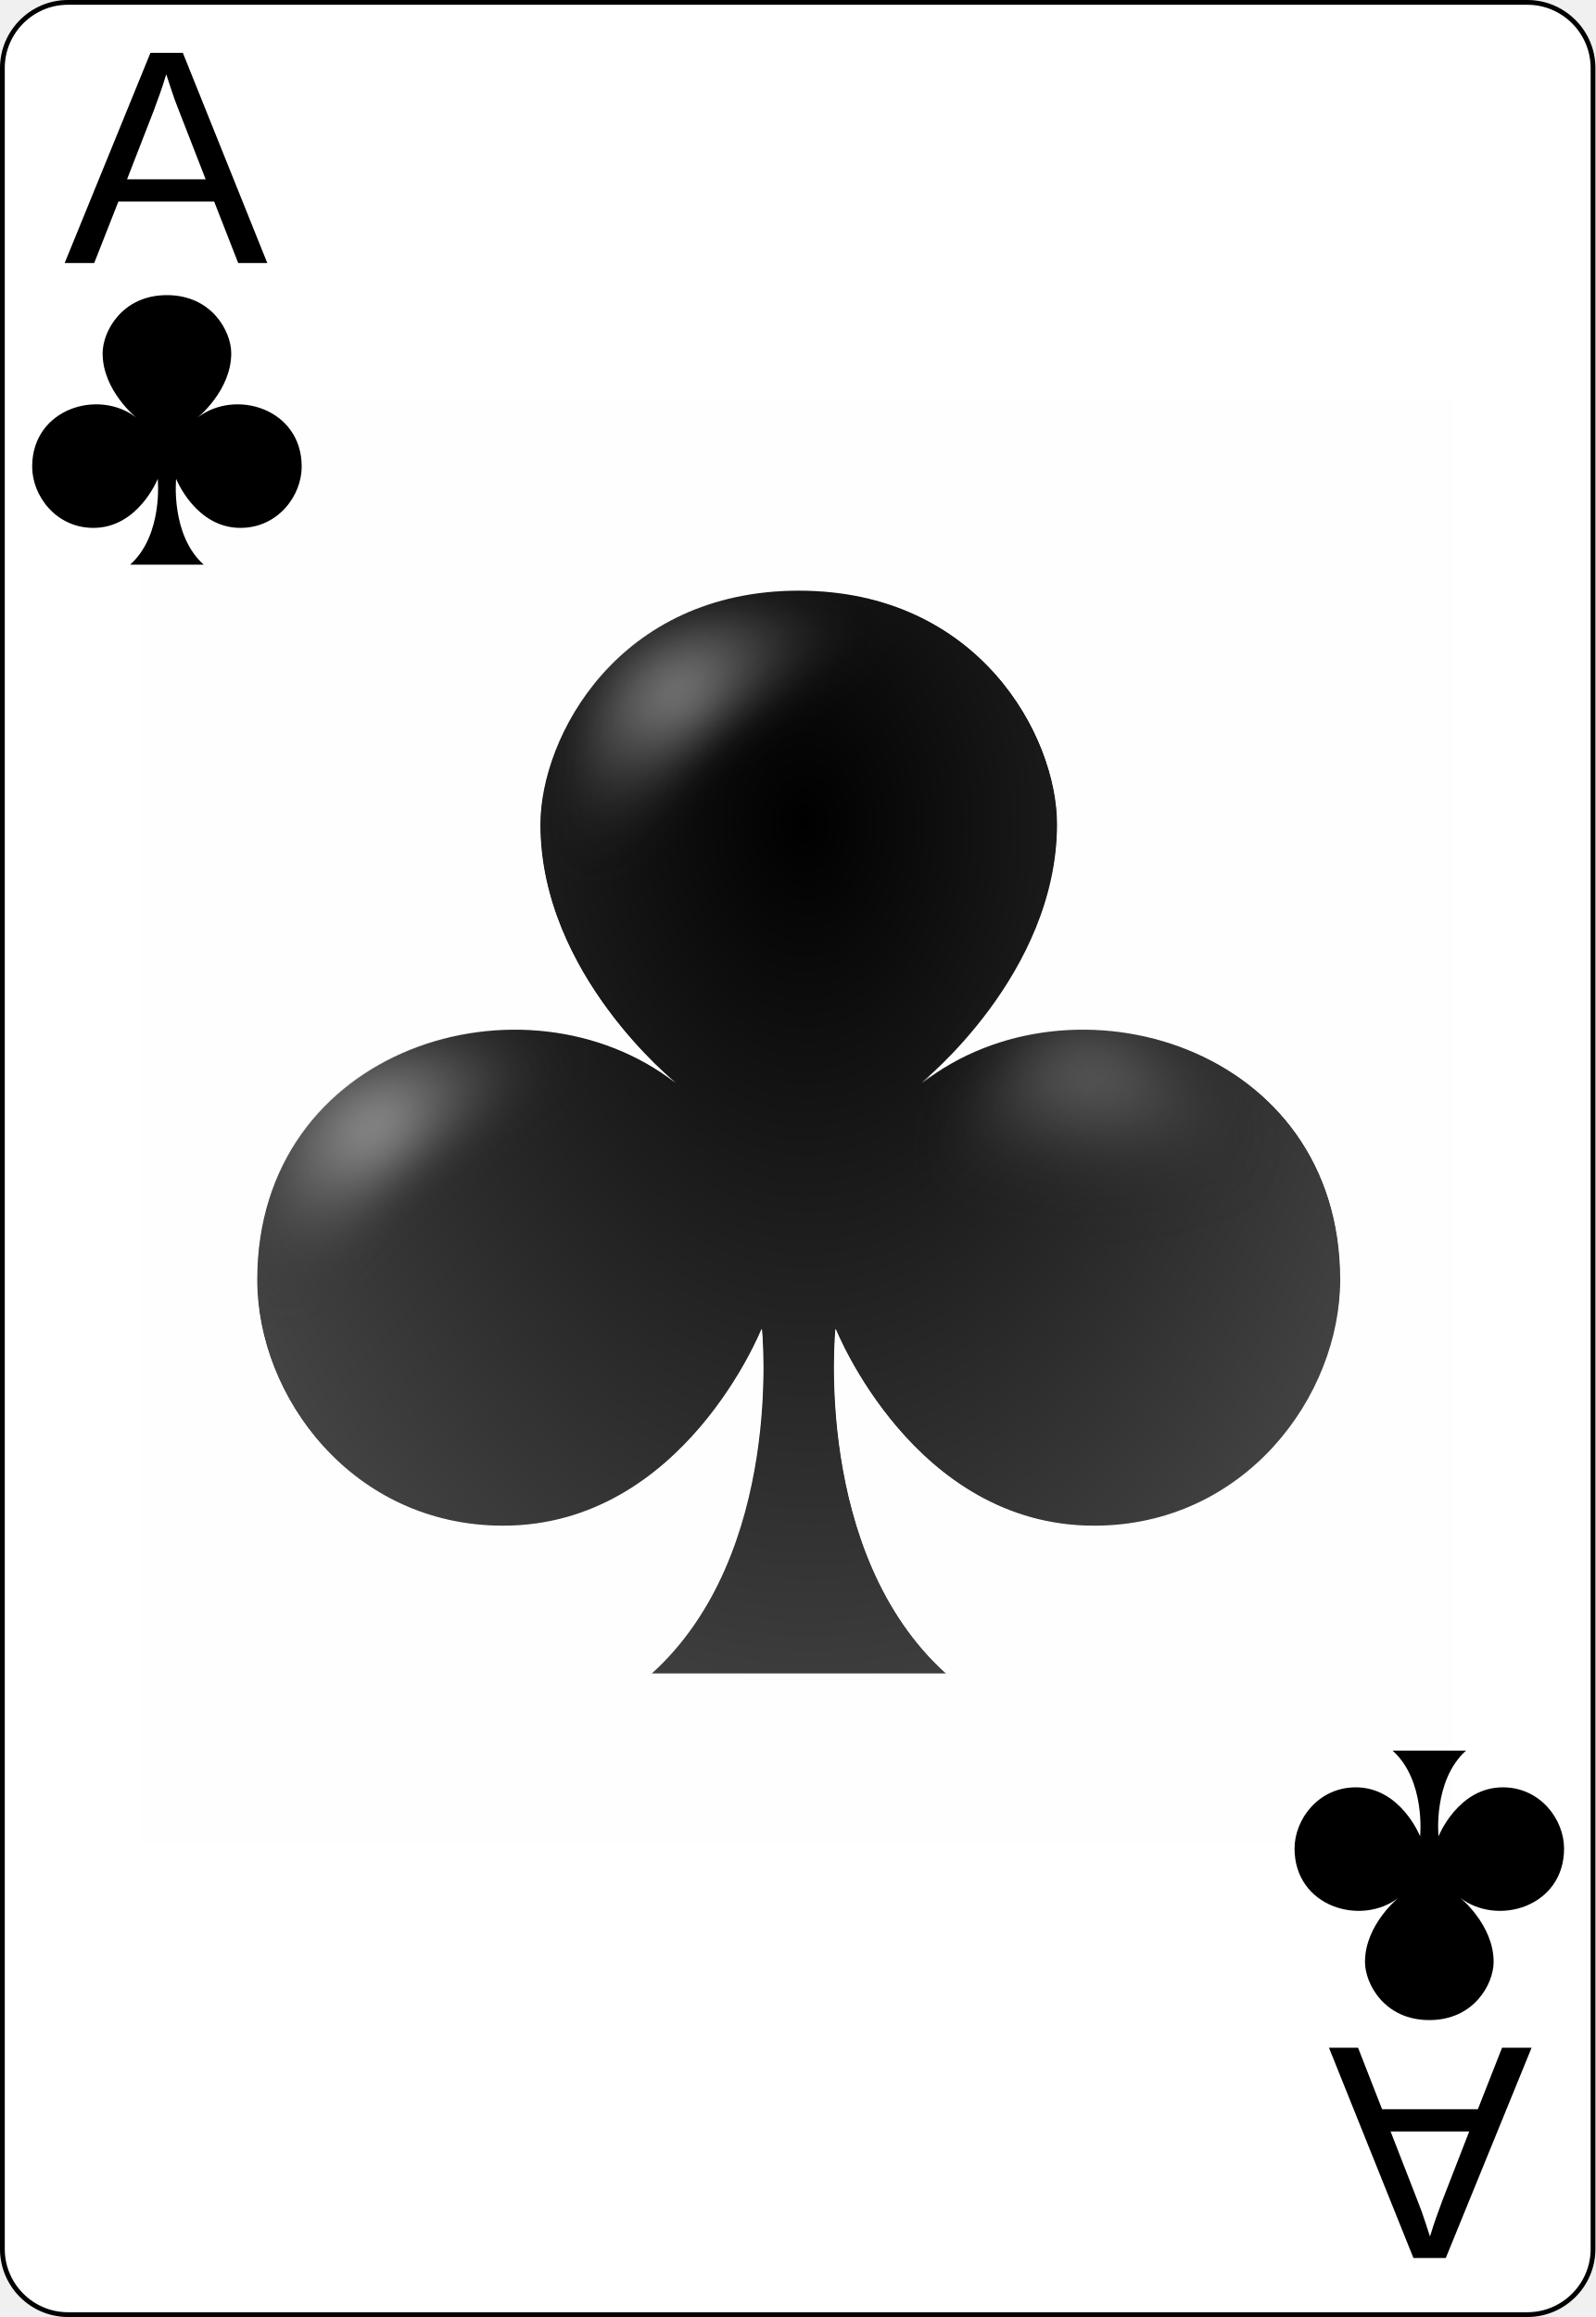
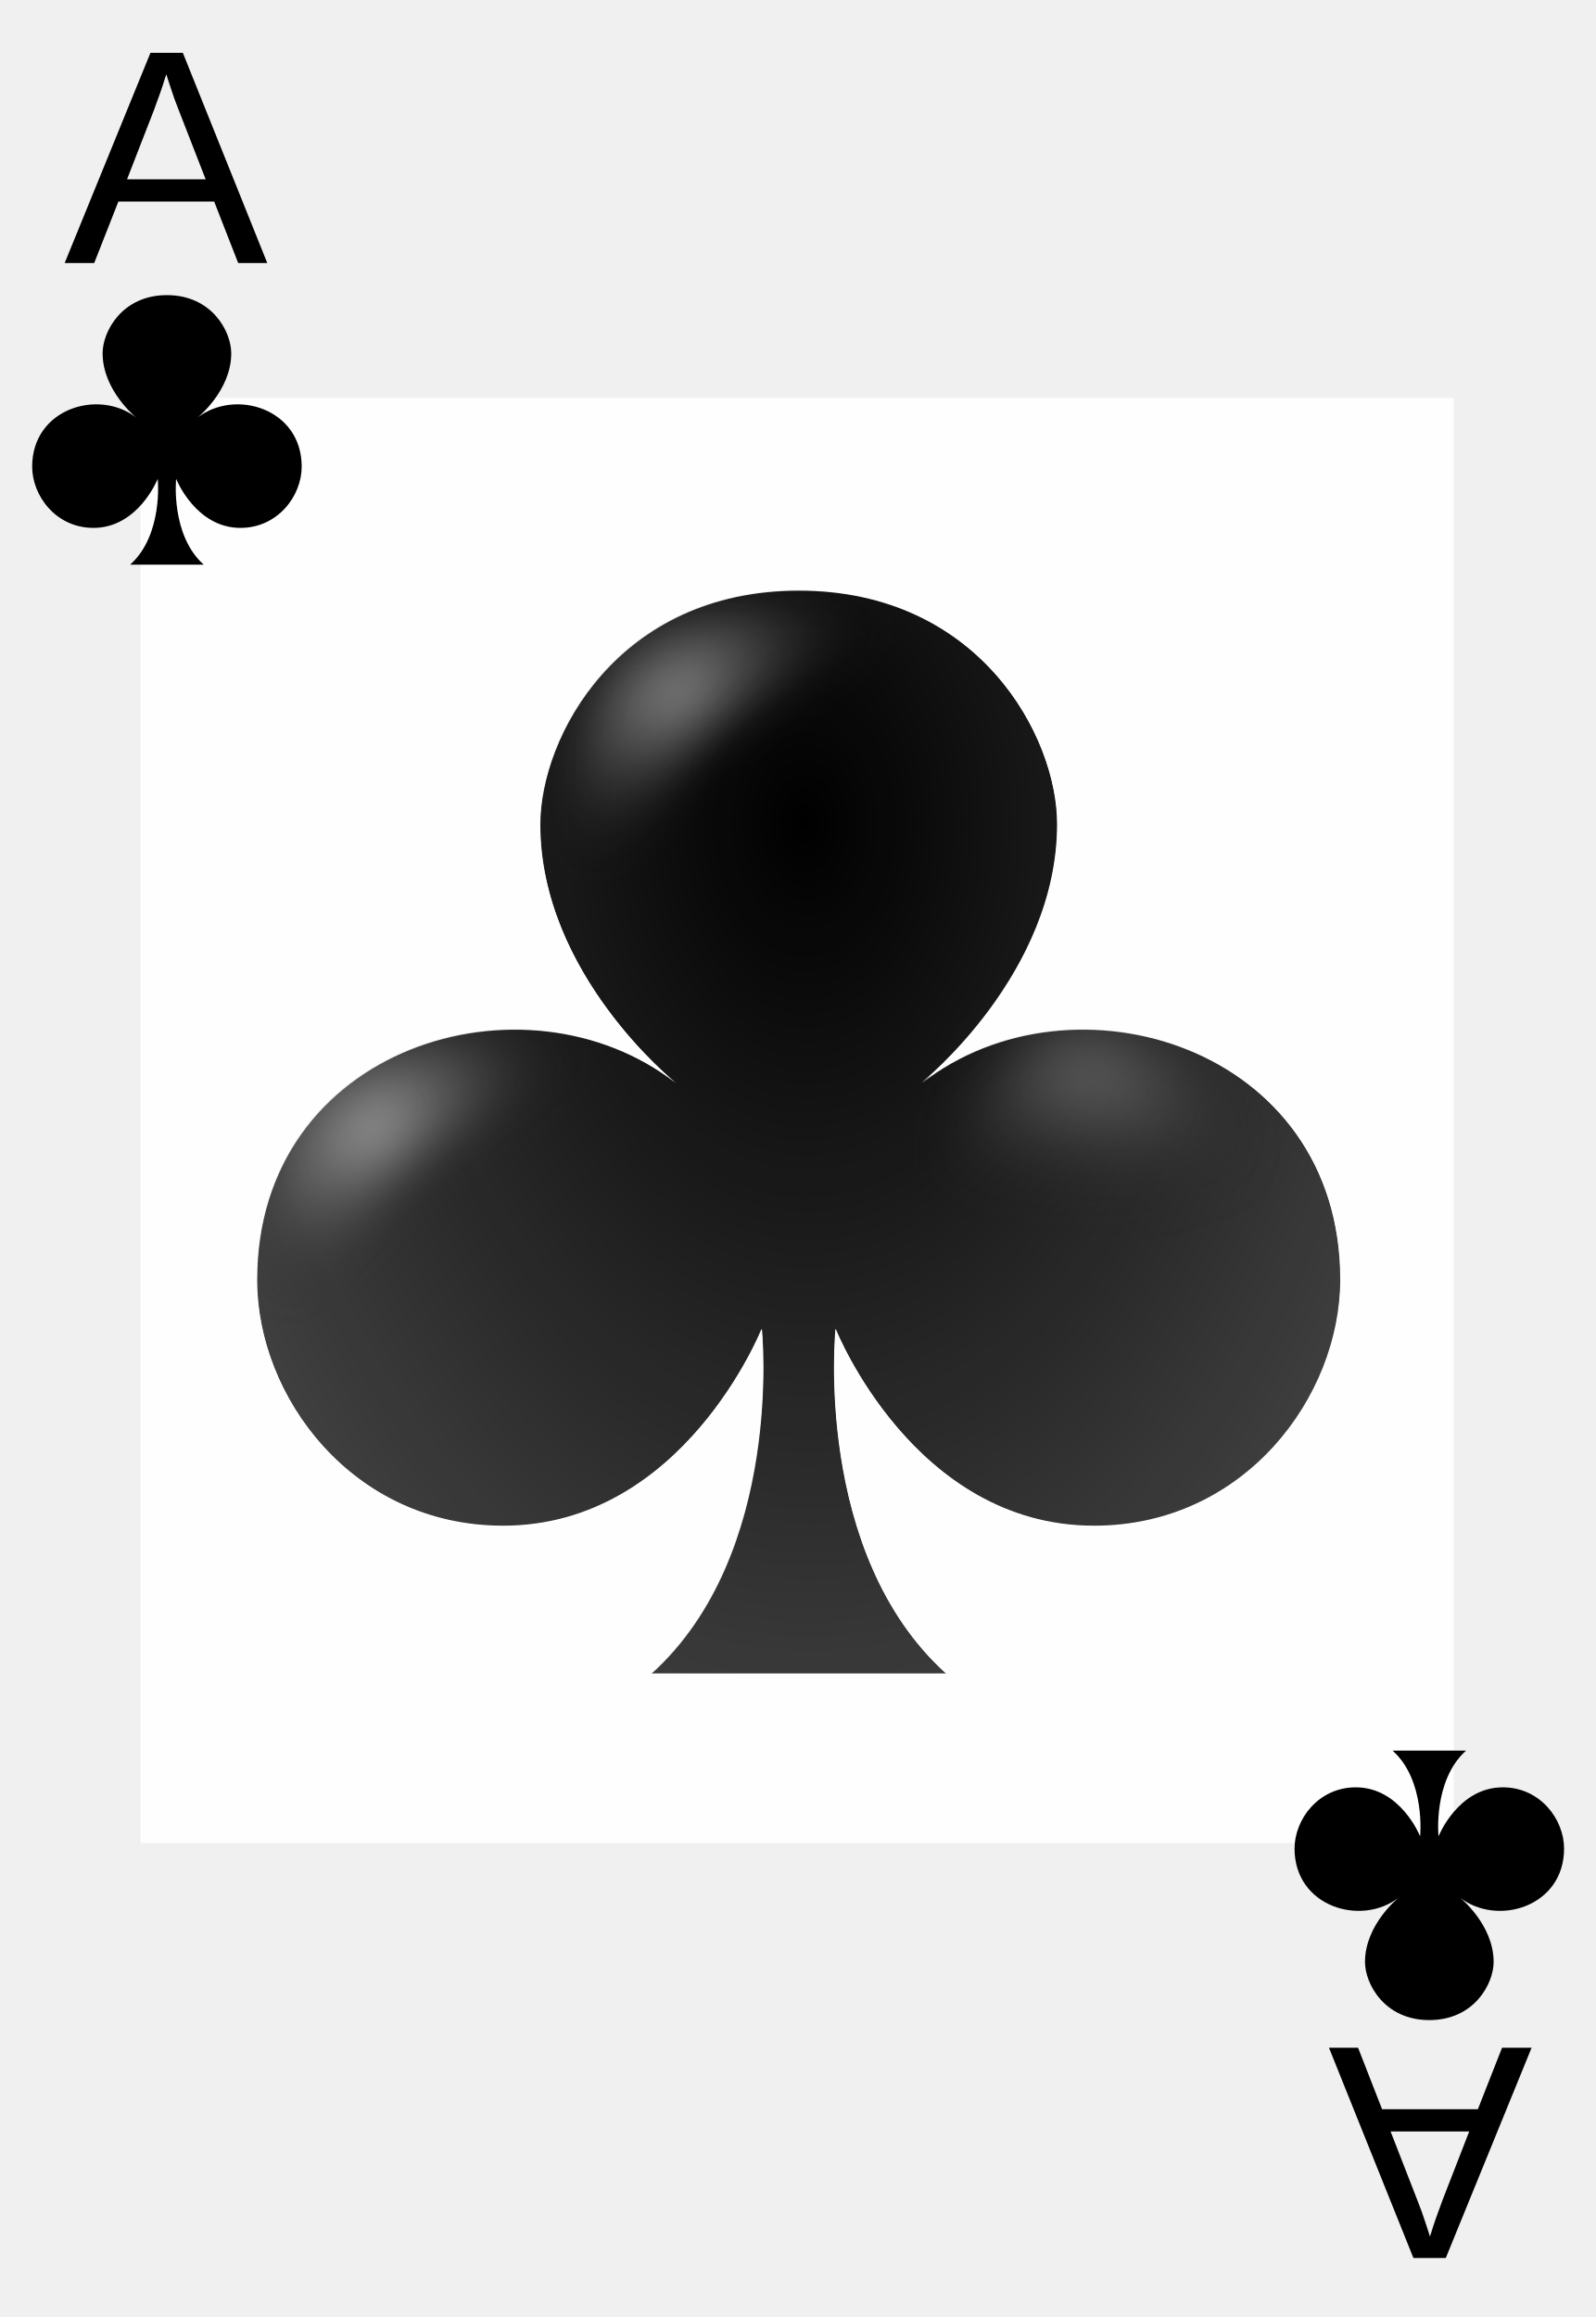
<svg xmlns="http://www.w3.org/2000/svg" xmlns:xlink="http://www.w3.org/1999/xlink" width="167.087pt" height="242.667pt" viewBox="0 0 167.087 242.667" xml:space="preserve" id="svg2" version="1.1">
  <defs id="defs41">
    <radialGradient xlink:href="#linearGradient2984" id="radialGradient3760" cx="48.231" cy="18.138" fx="48.231" fy="18.138" r="9.5" gradientUnits="userSpaceOnUse" gradientTransform="matrix(-1.560526,0.01828294,-0.02684055,-2.290953,123.9838,58.80911)" />
    <linearGradient id="linearGradient2984">
      <stop style="stop-color:#000000;stop-opacity:1;" offset="0" id="stop2986" />
      <stop style="stop-color:#000000;stop-opacity:0.656;" offset="1" id="stop2988" />
    </linearGradient>
    <radialGradient xlink:href="#linearGradient3784" id="radialGradient3792" cx="171.487" cy="511.223" fx="171.487" fy="511.223" r="81.903" gradientTransform="matrix(1.152989,-0.6739155,0.3948202,0.6754904,-233.6326,270.4008)" gradientUnits="userSpaceOnUse" />
    <linearGradient id="linearGradient3784">
      <stop style="stop-color:#ffffff;stop-opacity:0.534;" offset="0" id="stop3786" />
      <stop style="stop-color:#000000;stop-opacity:0;" offset="1" id="stop3788" />
    </linearGradient>
    <filter color-interpolation-filters="sRGB" id="filter3834" x="-0.139" width="1.279" y="-0.162" height="1.325">
      <feGaussianBlur stdDeviation="9.511" id="feGaussianBlur3836" />
    </filter>
    <radialGradient r="81.903" fy="511.223" fx="171.487" cy="511.223" cx="171.487" gradientTransform="matrix(1.152989,-0.6739155,0.3948202,0.6754904,-233.6326,270.4008)" gradientUnits="userSpaceOnUse" id="radialGradient3855" xlink:href="#linearGradient3784-4" />
    <linearGradient id="linearGradient3784-4">
      <stop style="stop-color:#ffffff;stop-opacity:0.519;" offset="0" id="stop3786-8" />
      <stop style="stop-color:#000000;stop-opacity:0;" offset="1" id="stop3788-6" />
    </linearGradient>
    <filter color-interpolation-filters="sRGB" id="filter3834-6" x="-0.139" width="1.279" y="-0.162" height="1.325">
      <feGaussianBlur stdDeviation="9.511" id="feGaussianBlur3836-6" />
    </filter>
    <radialGradient r="81.903" fy="461.841" fx="181.694" cy="461.841" cx="181.694" gradientTransform="matrix(1.152989,-0.6739155,0.3948202,0.6754904,-233.6326,270.4008)" gradientUnits="userSpaceOnUse" id="radialGradient3916" xlink:href="#linearGradient3784-3" />
    <linearGradient id="linearGradient3784-3">
      <stop style="stop-color:#ffffff;stop-opacity:0.702;" offset="0" id="stop3786-86" />
      <stop style="stop-color:#000000;stop-opacity:0;" offset="1" id="stop3788-2" />
    </linearGradient>
    <filter color-interpolation-filters="sRGB" id="filter3834-7" x="-0.139" width="1.279" y="-0.162" height="1.325">
      <feGaussianBlur stdDeviation="9.511" id="feGaussianBlur3836-0" />
    </filter>
  </defs>
  <g id="Layer_x0020_1" style="fill-rule:nonzero;clip-rule:nonzero;stroke:#000000;stroke-miterlimit:4;">
-     <path style="fill:#FFFFFF;stroke-width:0.5;" d="M166.837,235.548c0,3.777-3.087,6.869-6.871,6.869H7.111c-3.775,0-6.861-3.092-6.861-6.869V7.12C0.25,3.343,3.336,0.25,7.111,0.25h152.855    c3.784,0,6.871,3.093,6.871,6.87v228.428z" id="path5" />
    <g style="stroke:none;" id="g7">
      <g id="g9">
				
			</g>
    </g>
    <g id="g15">
			
		</g>
    <g id="g19">
			
		</g>
    <g style="stroke:none;" id="g23">
      <g id="g25">
				
			</g>
    </g>
    <g style="stroke:none;" id="g31">
      <g id="g33">
				
			</g>
    </g>
  </g>
  <text xml:space="preserve" style="font-size:32px;font-style:normal;font-weight:normal;line-height:125%;letter-spacing:0px;word-spacing:0px;fill:#000000;fill-opacity:1;stroke:none;font-family:Bitstream Vera Sans" x="6.711" y="27.548" id="text3788">
    <tspan id="tspan3790" x="6.711" y="27.548" style="font-style:normal;font-variant:normal;font-weight:normal;font-stretch:normal;font-family:Arial;-inkscape-font-specification:Arial">A</tspan>
  </text>
  <g transform="matrix(0.206146,0,0,0.206146,8.870546,16.51276)" id="g3804">
    <g id="layer1-1" transform="matrix(28.96992,0,0,28.96992,-1031.537,-187.3767)">
      <path style="fill:url(#radialGradient3760);fill-opacity:1" d="m 50.291,22.698 c 0,0 2.375,-1.9 2.375,-4.534 0,-1.542 -1.369,-4.102 -4.534,-4.102 -3.165,0 -4.534,2.561 -4.534,4.102 0,2.634 2.375,4.534 2.375,4.534 -2.638,-2.055 -7.341,-0.652 -7.341,3.455 0,2.056 1.68,4.318 4.318,4.318 3.165,0 4.534,-3.455 4.534,-3.455 0,0 0.402,3.938 -1.943,6.046 h 5.182 c -2.345,-2.107 -1.943,-6.046 -1.943,-6.046 0,0 1.369,3.455 4.534,3.455 2.639,0 4.318,-2.263 4.318,-4.318 0,-4.107 -4.703,-5.51 -7.341,-3.455 z" id="cl" />
    </g>
    <path transform="matrix(1.109126,0,0,1.207169,-37.34915,-111.3423)" id="path3762" d="m 117.301,604.266 c 0,0 -8.068,-94.95 22.857,-122.857 34.761,-31.369 140,-11.429 140,-11.429 0,0 -71.54,24.838 -100,48.571 -27.21,22.692 -62.857,85.714 -62.857,85.714 z" style="fill:url(#radialGradient3792);fill-opacity:1;stroke:none;filter:url(#filter3834)" />
    <path transform="matrix(1.109126,0,0,1.207169,117.2523,-332.2654)" id="path3762-6" d="m 117.301,604.266 c 0,0 -8.068,-94.95 22.857,-122.857 34.761,-31.369 140,-11.429 140,-11.429 0,0 -71.54,24.838 -100,48.571 -27.21,22.692 -62.857,85.714 -62.857,85.714 z" style="fill:url(#radialGradient3855);fill-opacity:1;stroke:none;filter:url(#filter3834-6)" />
    <path transform="matrix(1.142038,0.7029084,-0.8418848,1.367838,729.3719,-305.0747)" id="path3762-7" d="m 117.301,604.266 c 0,0 -8.068,-94.95 22.857,-122.857 34.761,-31.369 140,-11.429 140,-11.429 0,0 -71.54,24.838 -100,48.571 -27.21,22.692 -62.857,85.714 -62.857,85.714 z" style="fill:url(#radialGradient3916);fill-opacity:1;stroke:none;filter:url(#filter3834-7)" />
    <path id="rect3015" d="m 28.356,122.025 0,734.281 667.156,0 0,-734.281 -667.156,0 z m 334.281,97.625 c 91.69,0 131.375,74.172 131.375,118.844 0,76.307 -68.812,131.344 -68.812,131.344 76.423,-59.533 212.656,-18.886 212.656,100.094 0,59.533 -48.642,125.094 -125.094,125.094 -91.69,0 -131.344,-100.094 -131.344,-100.094 0,0 -11.653,114.117 56.281,175.156 l -150.125,0 c 67.934,-61.069 56.312,-175.156 56.312,-175.156 0,0 -39.654,100.094 -131.344,100.094 -76.423,0 -125.094,-65.532 -125.094,-125.094 0,-118.979 136.234,-159.627 212.656,-100.094 0,0 -68.812,-55.037 -68.812,-131.344 0,-44.643 39.654,-118.844 131.344,-118.844 z" style="fill:#fffeff;fill-opacity:1;fill-rule:nonzero;stroke:none" />
  </g>
  <g transform="matrix(1.485651,0,0,1.485651,-54.02466,10.01807)" id="layer1-1-4">
    <path id="cl-9" d="m 50.291,22.698 c 0,0 2.375,-1.9 2.375,-4.534 0,-1.542 -1.369,-4.102 -4.534,-4.102 -3.165,0 -4.534,2.561 -4.534,4.102 0,2.634 2.375,4.534 2.375,4.534 -2.638,-2.055 -7.341,-0.652 -7.341,3.455 0,2.056 1.68,4.318 4.318,4.318 3.165,0 4.534,-3.455 4.534,-3.455 0,0 0.402,3.938 -1.943,6.046 h 5.182 c -2.345,-2.107 -1.943,-6.046 -1.943,-6.046 0,0 1.369,3.455 4.534,3.455 2.639,0 4.318,-2.263 4.318,-4.318 0,-4.107 -4.703,-5.51 -7.341,-3.455 z" style="fill:#000000" />
  </g>
  <text xml:space="preserve" style="font-size:32px;font-style:normal;font-weight:normal;line-height:125%;letter-spacing:0px;word-spacing:0px;fill:#000000;fill-opacity:1;stroke:none;font-family:Bitstream Vera Sans" x="-160.464" y="-214.467" id="text3788-8" transform="scale(-1,-1)">
    <tspan id="tspan3790-7" x="-160.464" y="-214.467" style="font-style:normal;font-variant:normal;font-weight:normal;font-stretch:normal;font-family:Arial;-inkscape-font-specification:Arial">A</tspan>
  </text>
  <g transform="matrix(-1.485651,0,0,-1.485651,221.1992,232.4618)" id="layer1-1-4-1">
    <path id="cl-9-7" d="m 50.291,22.698 c 0,0 2.375,-1.9 2.375,-4.534 0,-1.542 -1.369,-4.102 -4.534,-4.102 -3.165,0 -4.534,2.561 -4.534,4.102 0,2.634 2.375,4.534 2.375,4.534 -2.638,-2.055 -7.341,-0.652 -7.341,3.455 0,2.056 1.68,4.318 4.318,4.318 3.165,0 4.534,-3.455 4.534,-3.455 0,0 0.402,3.938 -1.943,6.046 h 5.182 c -2.345,-2.107 -1.943,-6.046 -1.943,-6.046 0,0 1.369,3.455 4.534,3.455 2.639,0 4.318,-2.263 4.318,-4.318 0,-4.107 -4.703,-5.51 -7.341,-3.455 z" style="fill:#000000" />
  </g>
</svg>
